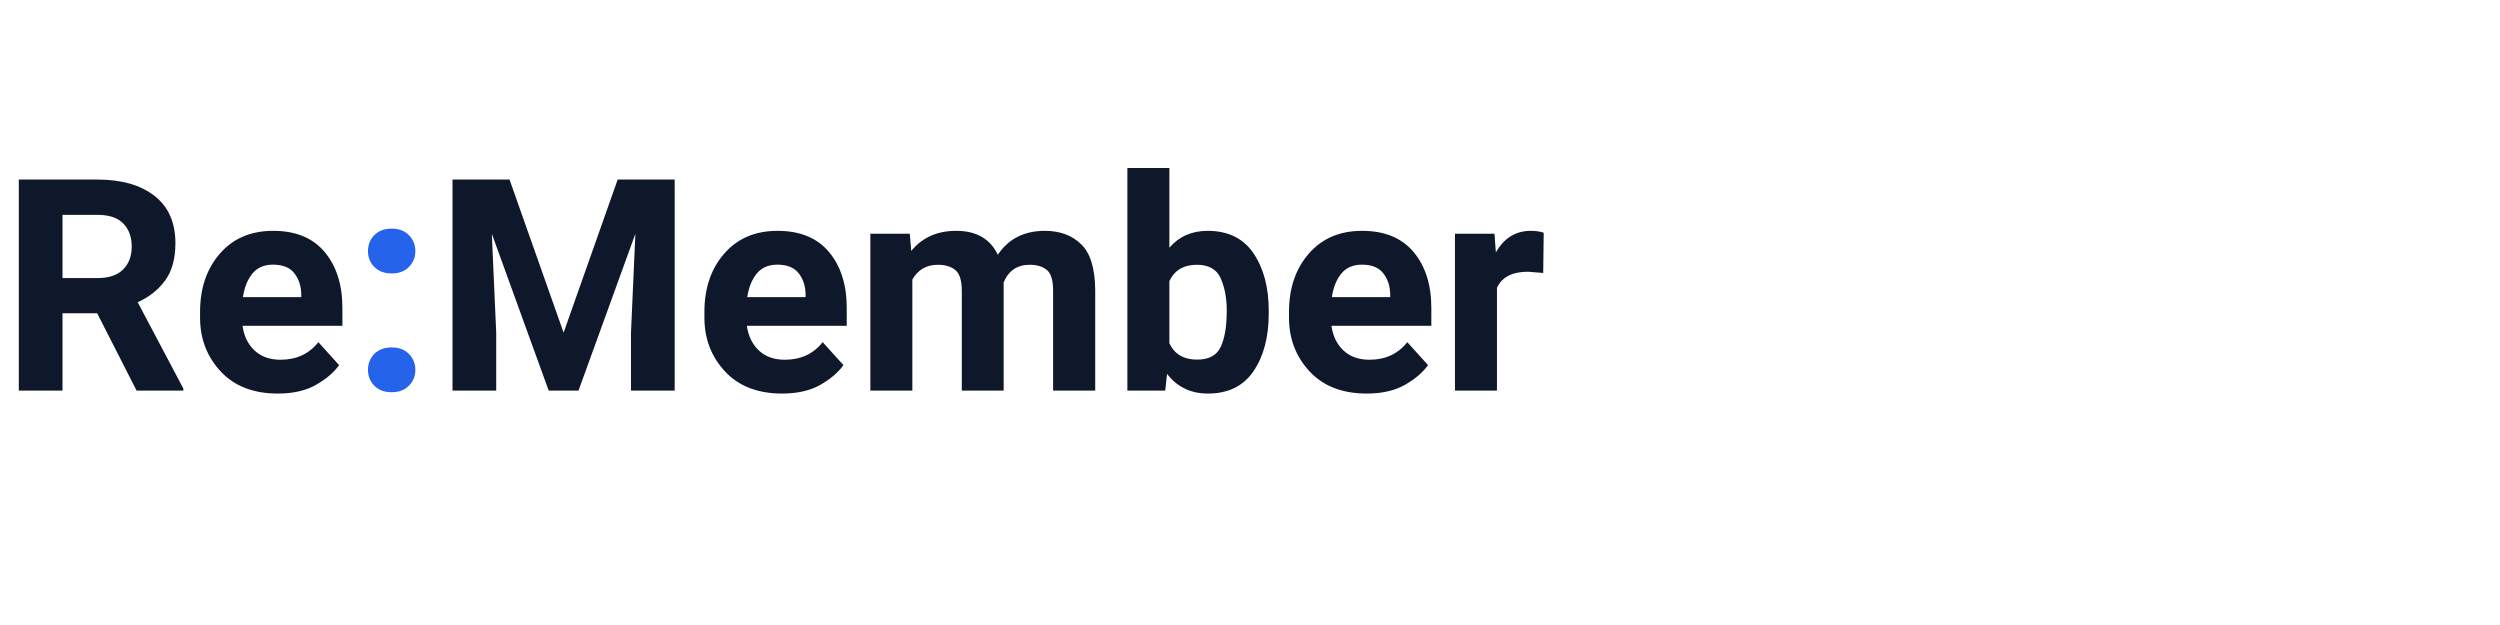
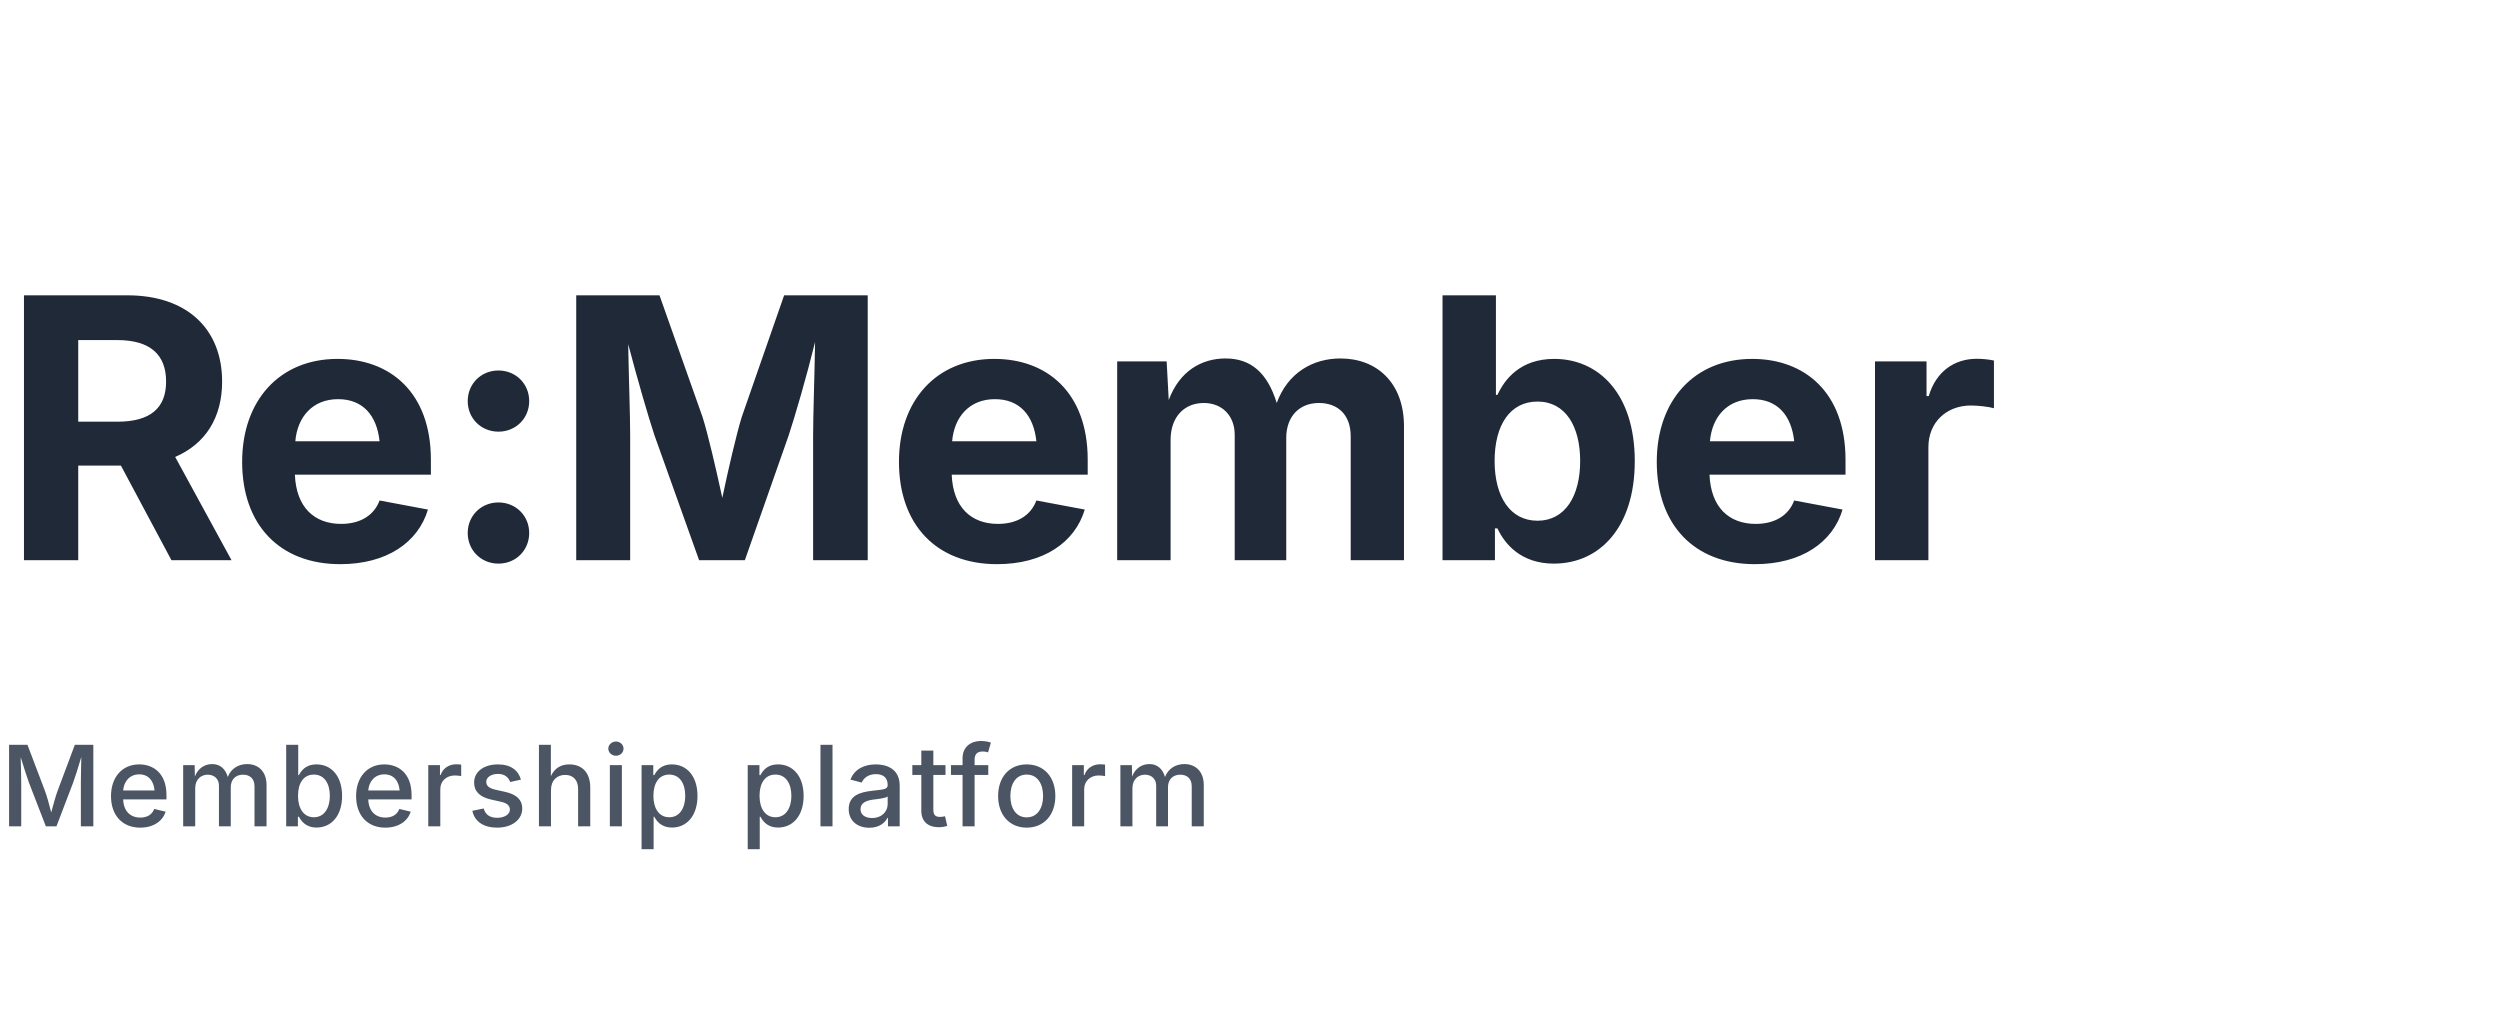
- <svg xmlns="http://www.w3.org/2000/svg" viewBox="0 0 320 80" role="img" aria-label="Re:Member">
-   <style>
-     .brand { font: 700 38px/1 -apple-system, BlinkMacSystemFont, "Segoe UI", Roboto, sans-serif; fill: #0f172a; }
-     .accent { fill: #2563eb; }
-   </style>
-   <text x="0" y="50" class="brand">Re<tspan class="accent">:</tspan>Member</text>
+ <svg xmlns="http://www.w3.org/2000/svg" viewBox="0 0 357 144" role="img" aria-label="Re:Member">
+   <text x="0" y="80" font-family="Inter, ui-sans-serif, system-ui, -apple-system, Segoe UI, Roboto, Helvetica, Arial, sans-serif" font-size="52" font-weight="700" fill="#1f2937" letter-spacing="-1">Re:Member</text>
+   <text x="0" y="118" font-family="Inter, ui-sans-serif, system-ui, -apple-system, Segoe UI, Roboto, Helvetica, Arial, sans-serif" font-size="16" font-weight="500" fill="#4b5563" letter-spacing="0.5">Membership platform</text>
</svg>
